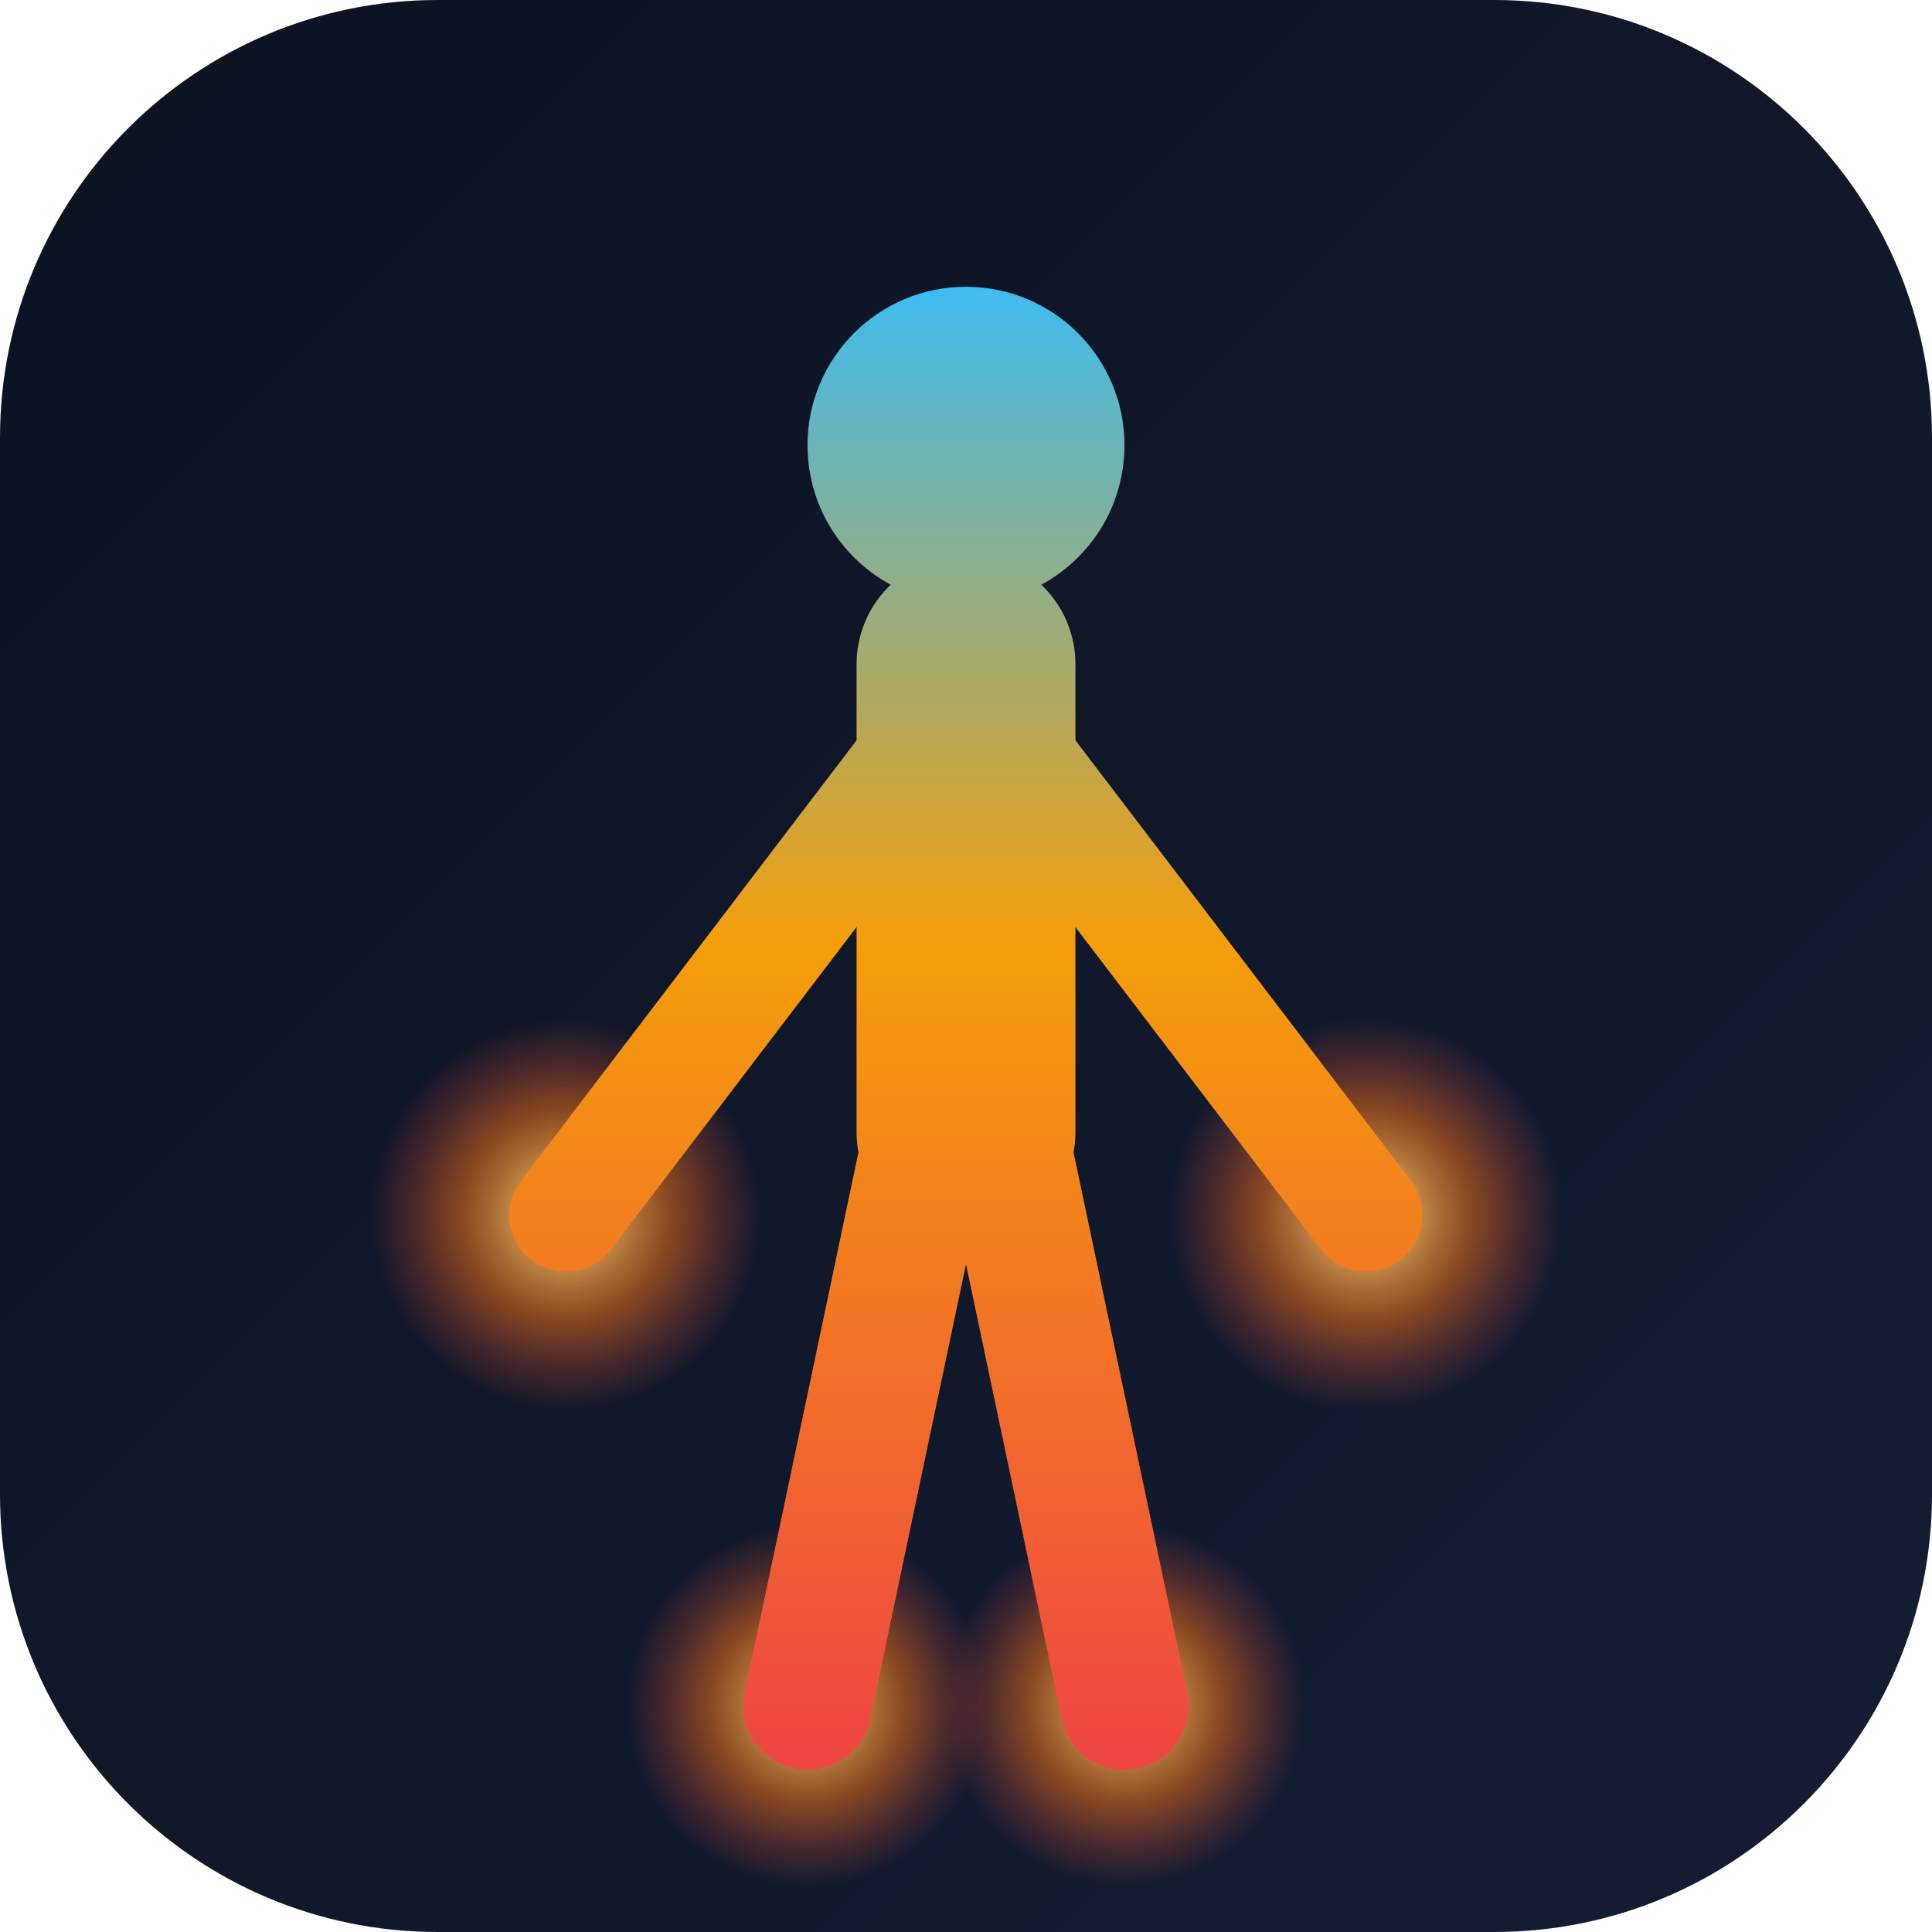
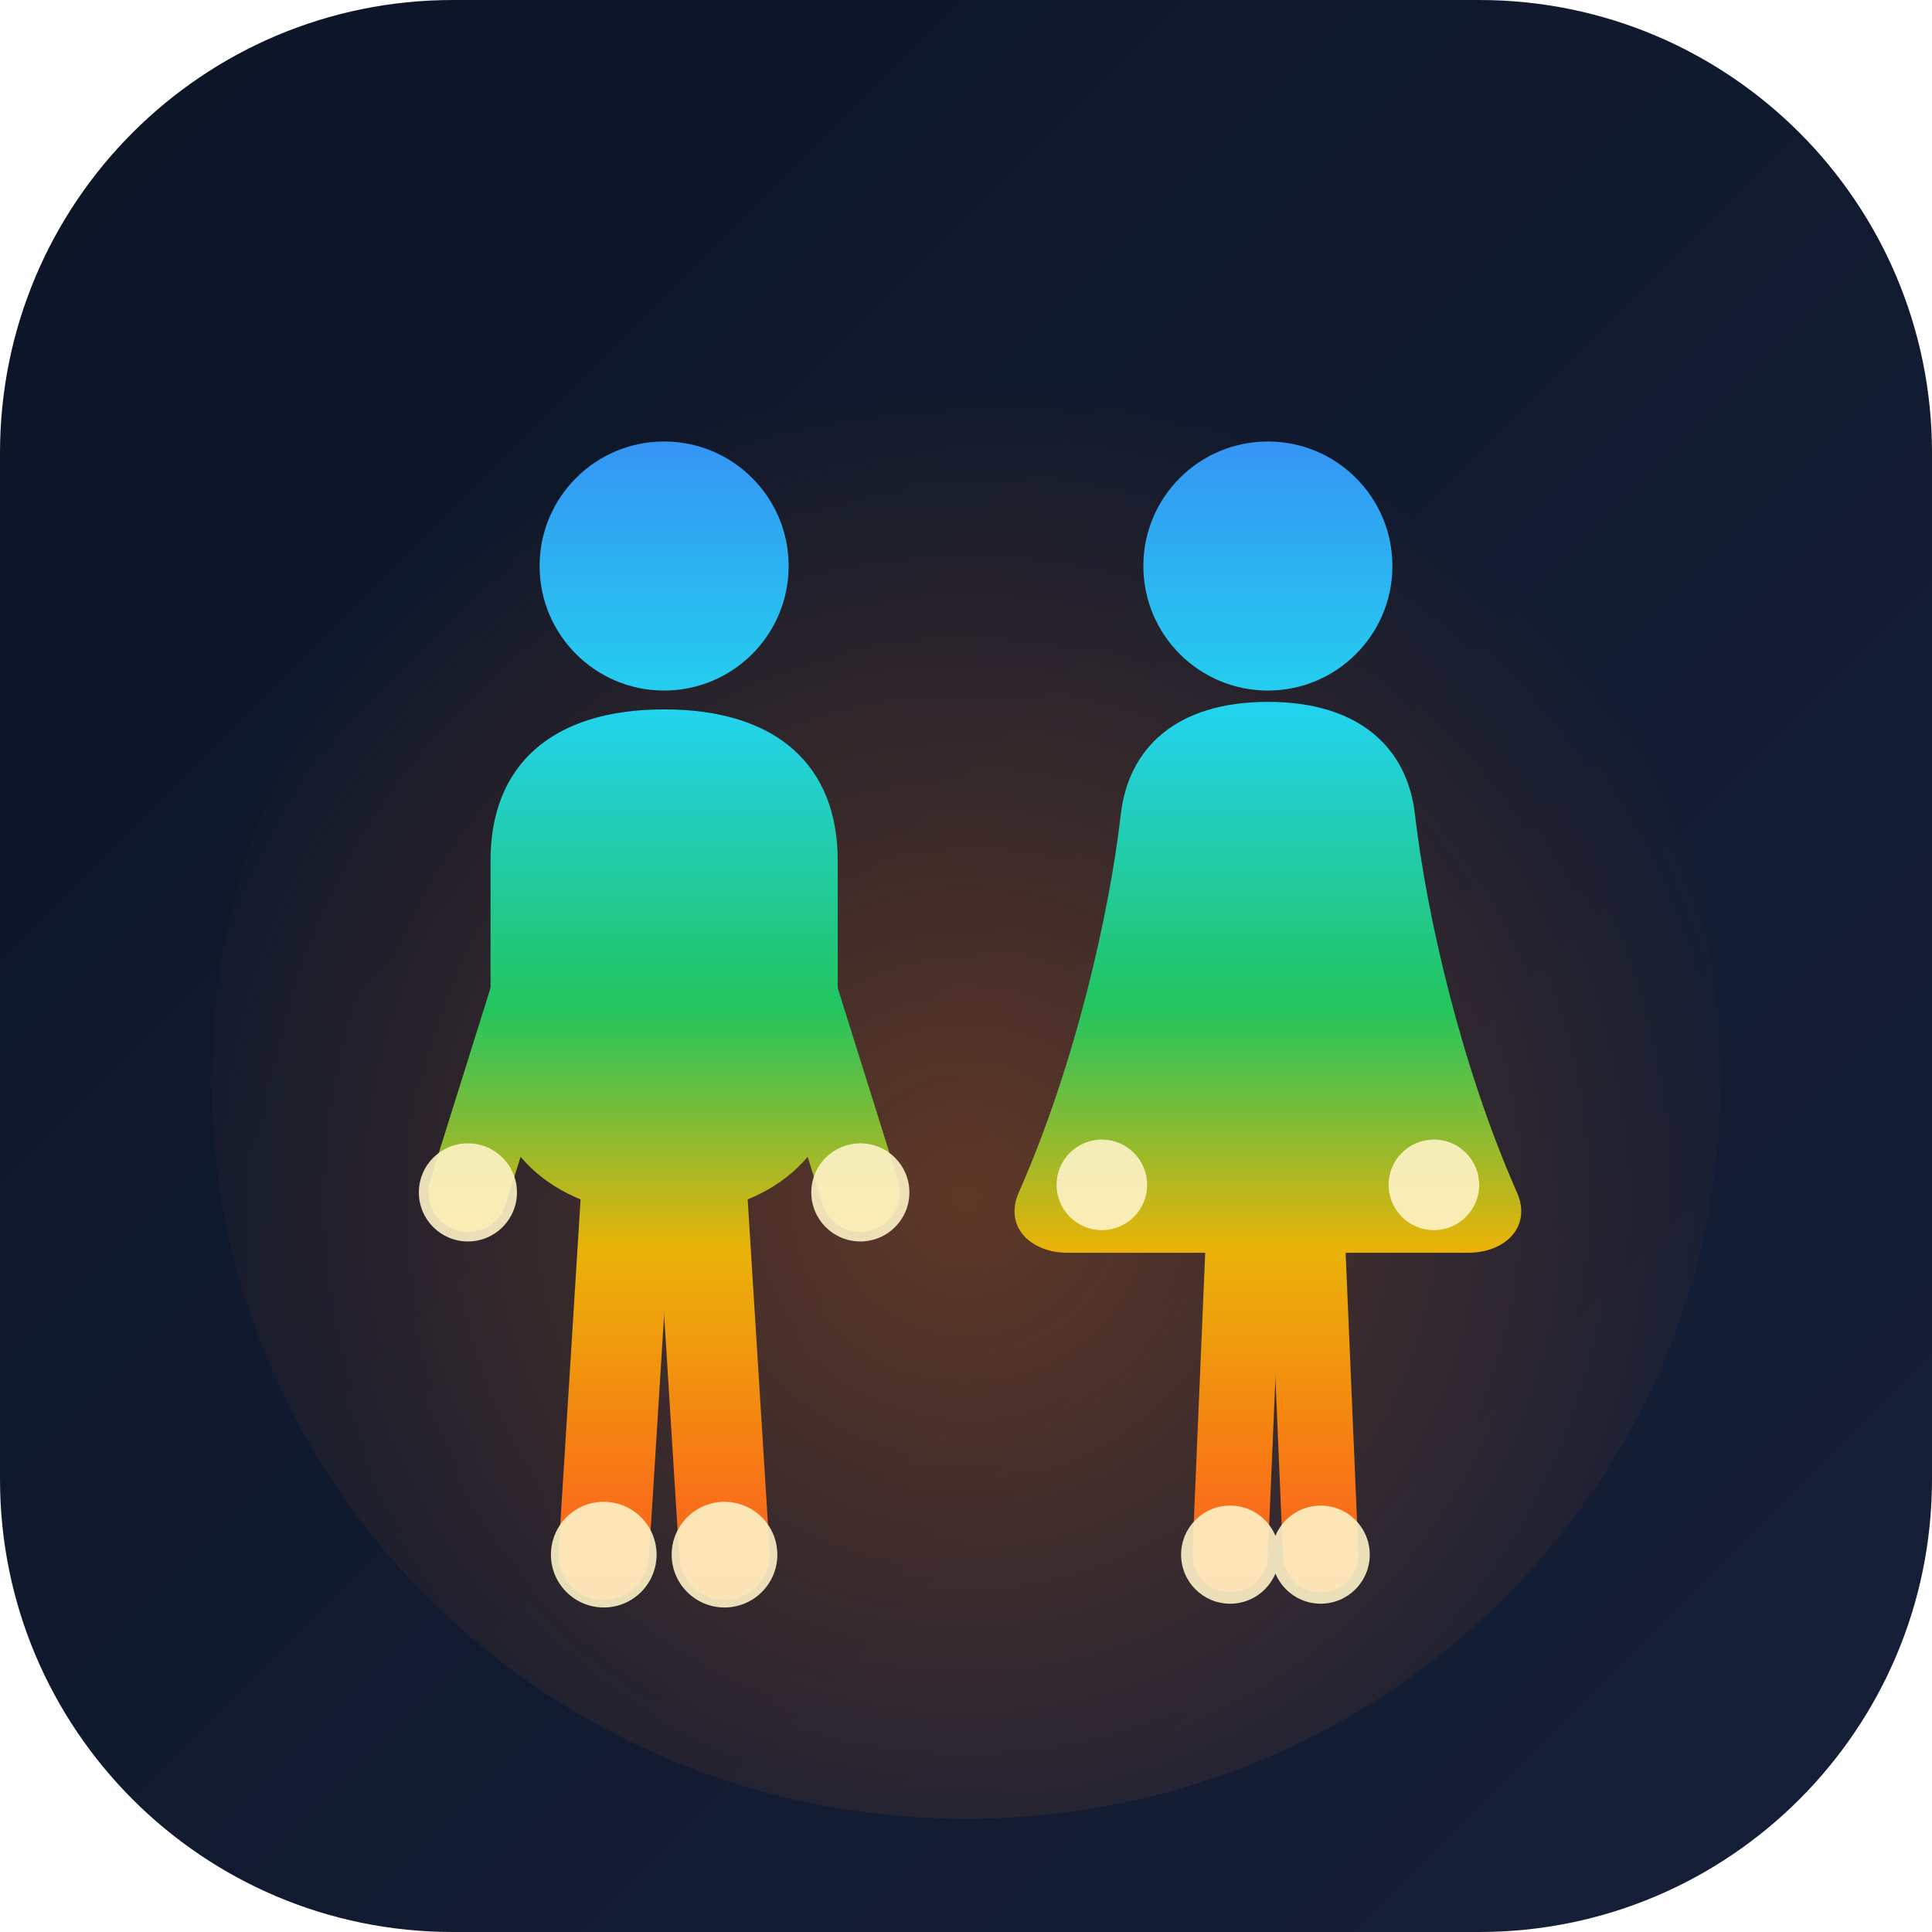
- <svg xmlns="http://www.w3.org/2000/svg" width="512" height="512" viewBox="0 0 512 512" fill="none">
+ <svg xmlns="http://www.w3.org/2000/svg" width="512" height="512" viewBox="0 0 512 512">
  <defs>
    <linearGradient id="am-bg" x1="0" y1="0" x2="512" y2="512" gradientUnits="userSpaceOnUse">
-       <stop stop-color="#0b1220" />
-       <stop offset="1" stop-color="#141d33" />
+       <stop stop-color="#0c1526" />
+       <stop offset="1" stop-color="#151f38" />
    </linearGradient>
-     <linearGradient id="am-heat" x1="256" y1="70" x2="256" y2="470" gradientUnits="userSpaceOnUse">
-       <stop stop-color="#38bdf8" />
-       <stop offset="0.45" stop-color="#f59e0b" />
+     <linearGradient id="am-heat" x1="256" y1="96" x2="256" y2="452" gradientUnits="userSpaceOnUse">
+       <stop stop-color="#3b82f6" />
+       <stop offset="0.26" stop-color="#22d3ee" />
+       <stop offset="0.48" stop-color="#22c55e" />
+       <stop offset="0.66" stop-color="#eab308" />
+       <stop offset="0.84" stop-color="#f97316" />
      <stop offset="1" stop-color="#ef4444" />
    </linearGradient>
-     <radialGradient id="am-hot">
-       <stop stop-color="#fde68a" />
-       <stop offset="0.55" stop-color="#f97316" stop-opacity="0.5" />
-       <stop offset="1" stop-color="#ef4444" stop-opacity="0" />
+     <radialGradient id="am-glow" cx="0.5" cy="0.58" r="0.55">
+       <stop stop-color="#f97316" stop-opacity="0.34" />
+       <stop offset="1" stop-color="#f97316" stop-opacity="0" />
    </radialGradient>
  </defs>
-   <rect width="512" height="512" rx="116" fill="url(#am-bg)" />
-   <circle cx="150" cy="322" r="52" fill="url(#am-hot)" />
-   <circle cx="362" cy="322" r="52" fill="url(#am-hot)" />
-   <circle cx="214" cy="452" r="48" fill="url(#am-hot)" />
-   <circle cx="298" cy="452" r="48" fill="url(#am-hot)" />
-   <g stroke="url(#am-heat)" stroke-linecap="round" stroke-linejoin="round" fill="none">
-     <path d="M246 196 L150 322" stroke-width="30" />
-     <path d="M266 196 L362 322" stroke-width="30" />
-     <path d="M246 300 L214 452" stroke-width="34" />
-     <path d="M266 300 L298 452" stroke-width="34" />
-     <path d="M256 176 L256 300" stroke-width="58" />
+   <rect width="512" height="512" rx="120" fill="url(#am-bg)" />
+   <ellipse cx="256" cy="286" rx="200" ry="196" fill="url(#am-glow)" />
+   <g stroke="url(#am-heat)" fill="none" stroke-linecap="round" stroke-linejoin="round">
+     <path d="M156 214 L124 316" stroke-width="21" />
+     <path d="M196 214 L228 316" stroke-width="21" />
+     <path d="M167 300 L160 412" stroke-width="24" />
+     <path d="M185 300 L192 412" stroke-width="24" />
  </g>
-   <circle cx="256" cy="118" r="42" fill="url(#am-heat)" />
+   <g fill="url(#am-heat)">
+     <circle cx="176" cy="150" r="33" />
+     <path d="M176 188 c 30 0 46 15 46 40 l 0 56 c 0 24 -21 38 -46 38              c -25 0 -46 -14 -46 -38 l 0 -56 c 0 -25 16 -40 46 -40 Z" />
+   </g>
+   <g stroke="url(#am-heat)" fill="none" stroke-linecap="round" stroke-linejoin="round">
+     <path d="M316 214 L292 314" stroke-width="19" />
+     <path d="M356 214 L380 314" stroke-width="19" />
+     <path d="M330 318 L326 412" stroke-width="20" />
+     <path d="M346 318 L350 412" stroke-width="20" />
+   </g>
+   <g fill="url(#am-heat)">
+     <circle cx="336" cy="150" r="33" />
+     <path d="M336 186              c 24 0 37 12 39 30              c 3 26 12 66 27 100              c 4 9 -3 16 -13 16              l -106 0              c -10 0 -17 -7 -13 -16              c 15 -34 24 -74 27 -100              c 2 -18 15 -30 39 -30 Z" />
+   </g>
+   <g fill="#fef3c7" opacity="0.9">
+     <circle cx="124" cy="316" r="13" />
+     <circle cx="228" cy="316" r="13" />
+     <circle cx="160" cy="412" r="14" />
+     <circle cx="192" cy="412" r="14" />
+     <circle cx="292" cy="314" r="12" />
+     <circle cx="380" cy="314" r="12" />
+     <circle cx="326" cy="412" r="13" />
+     <circle cx="350" cy="412" r="13" />
+   </g>
</svg>
